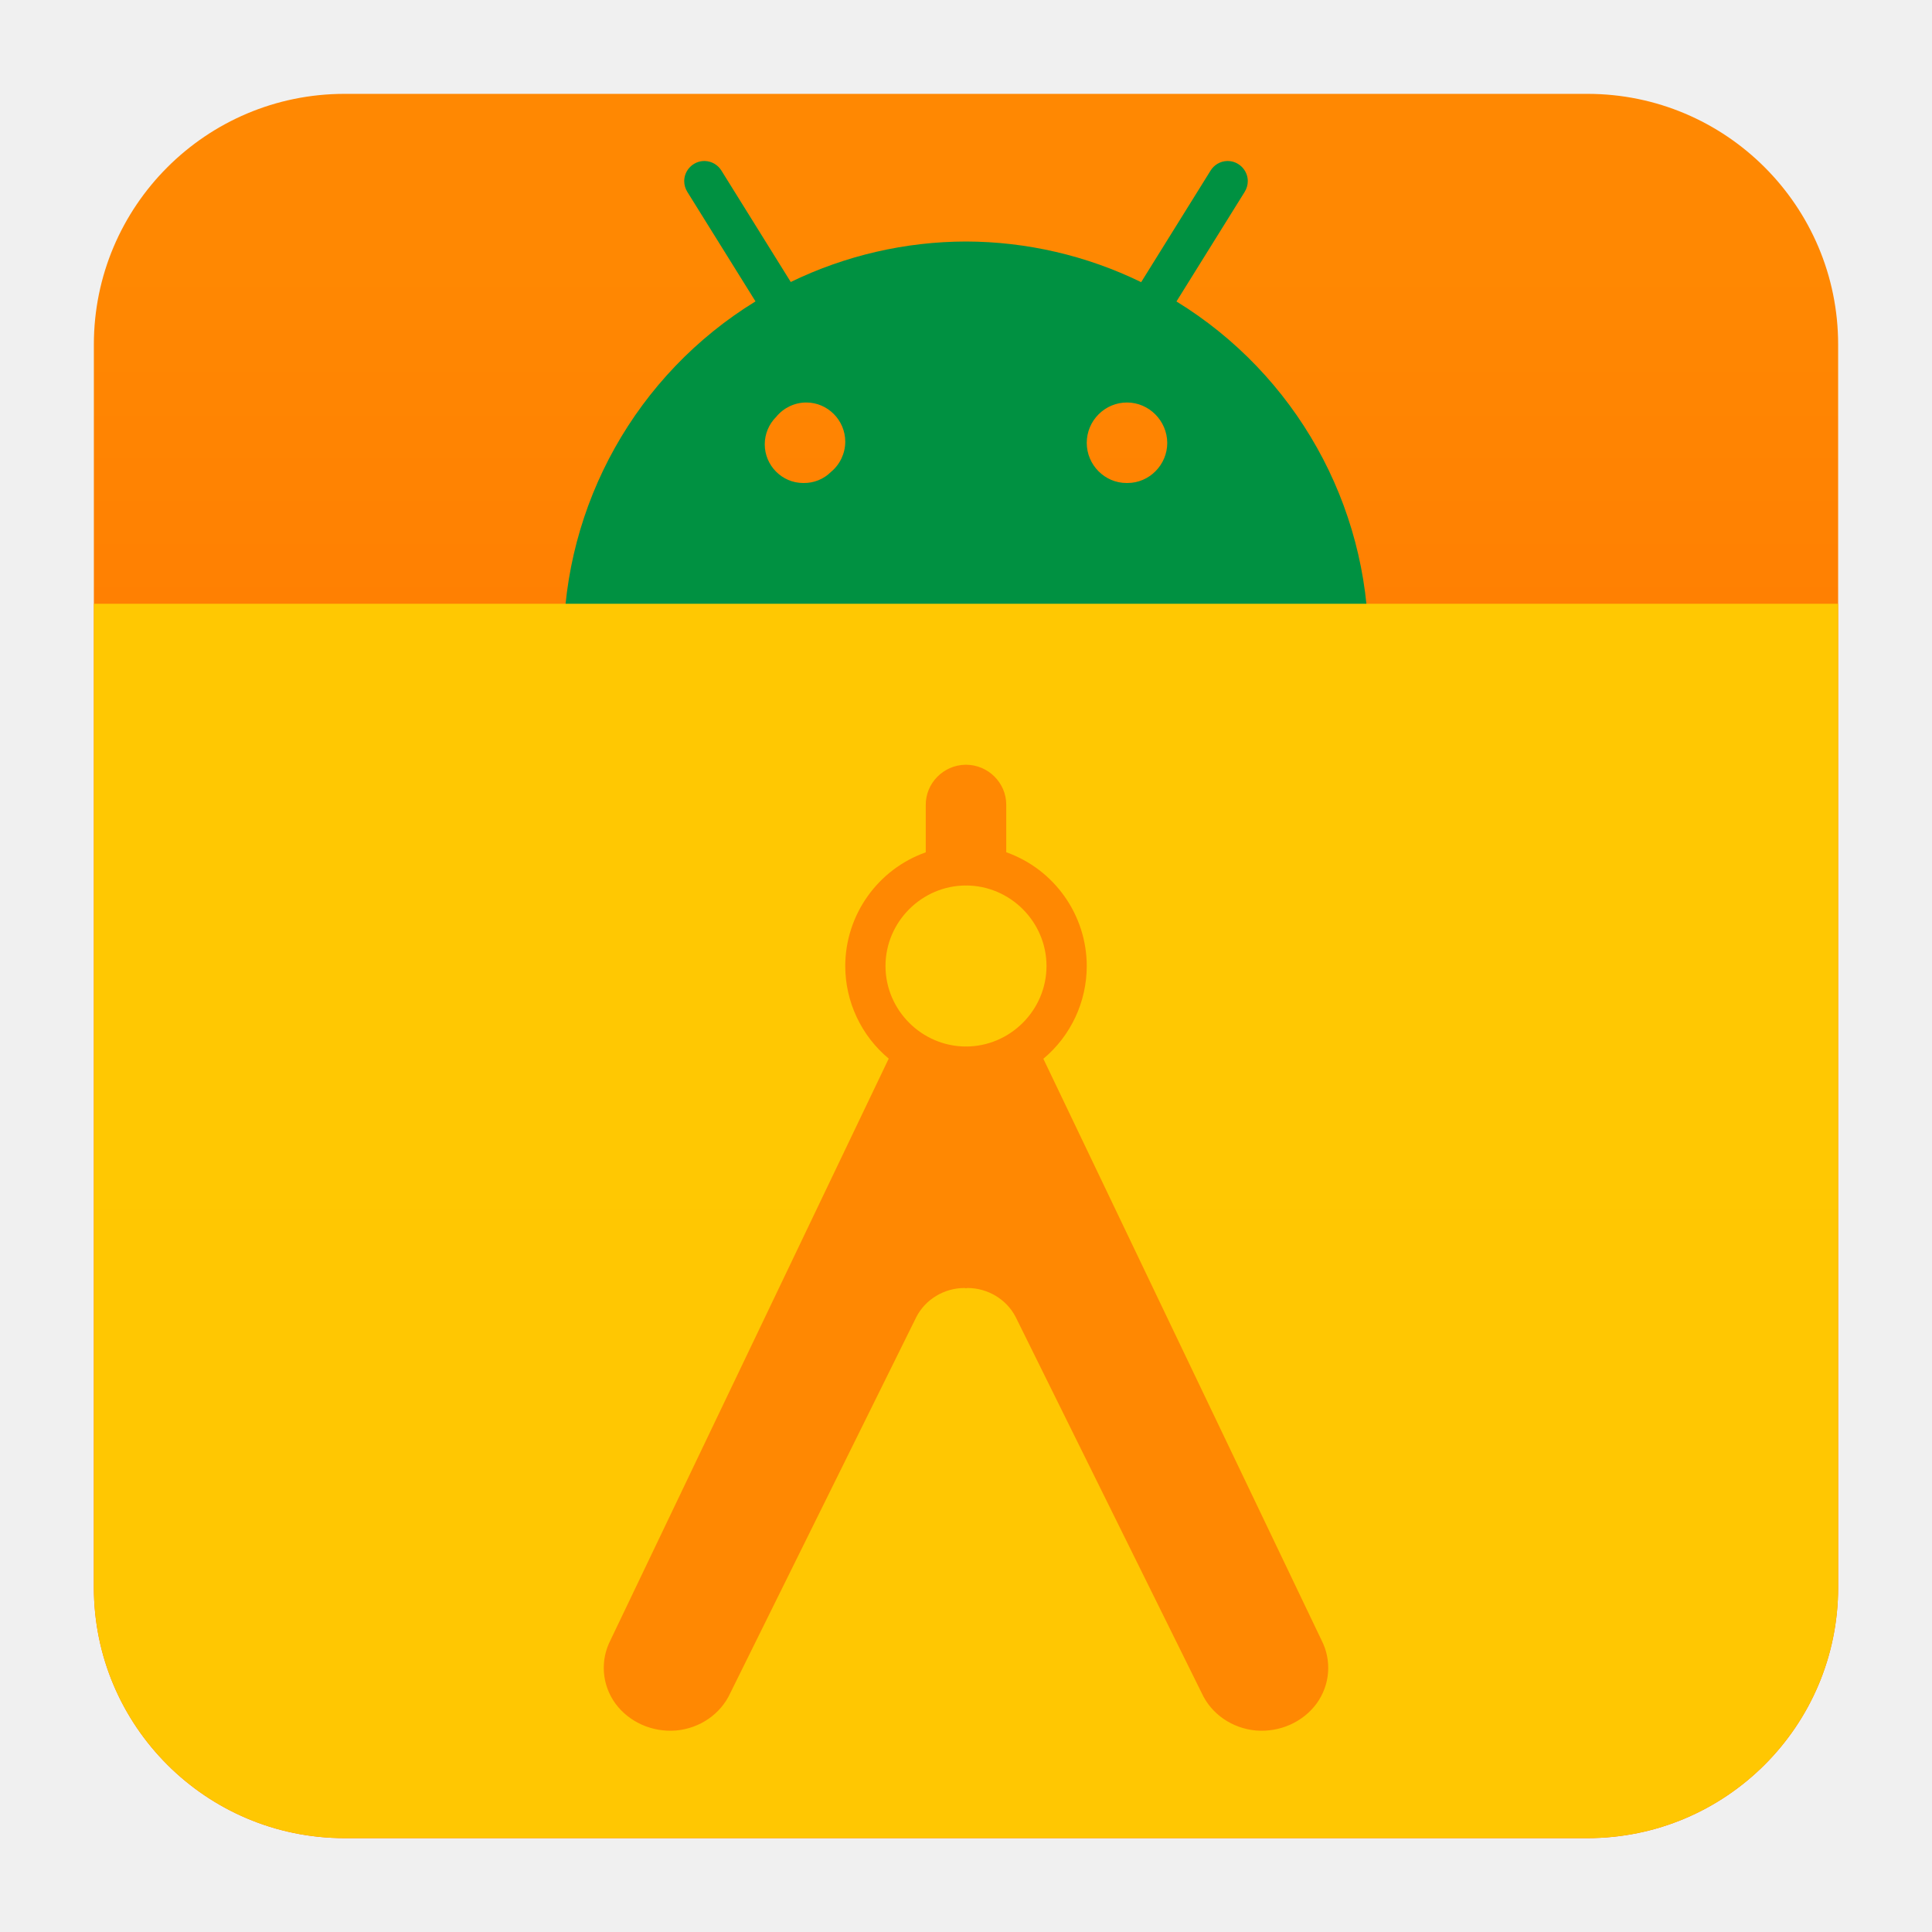
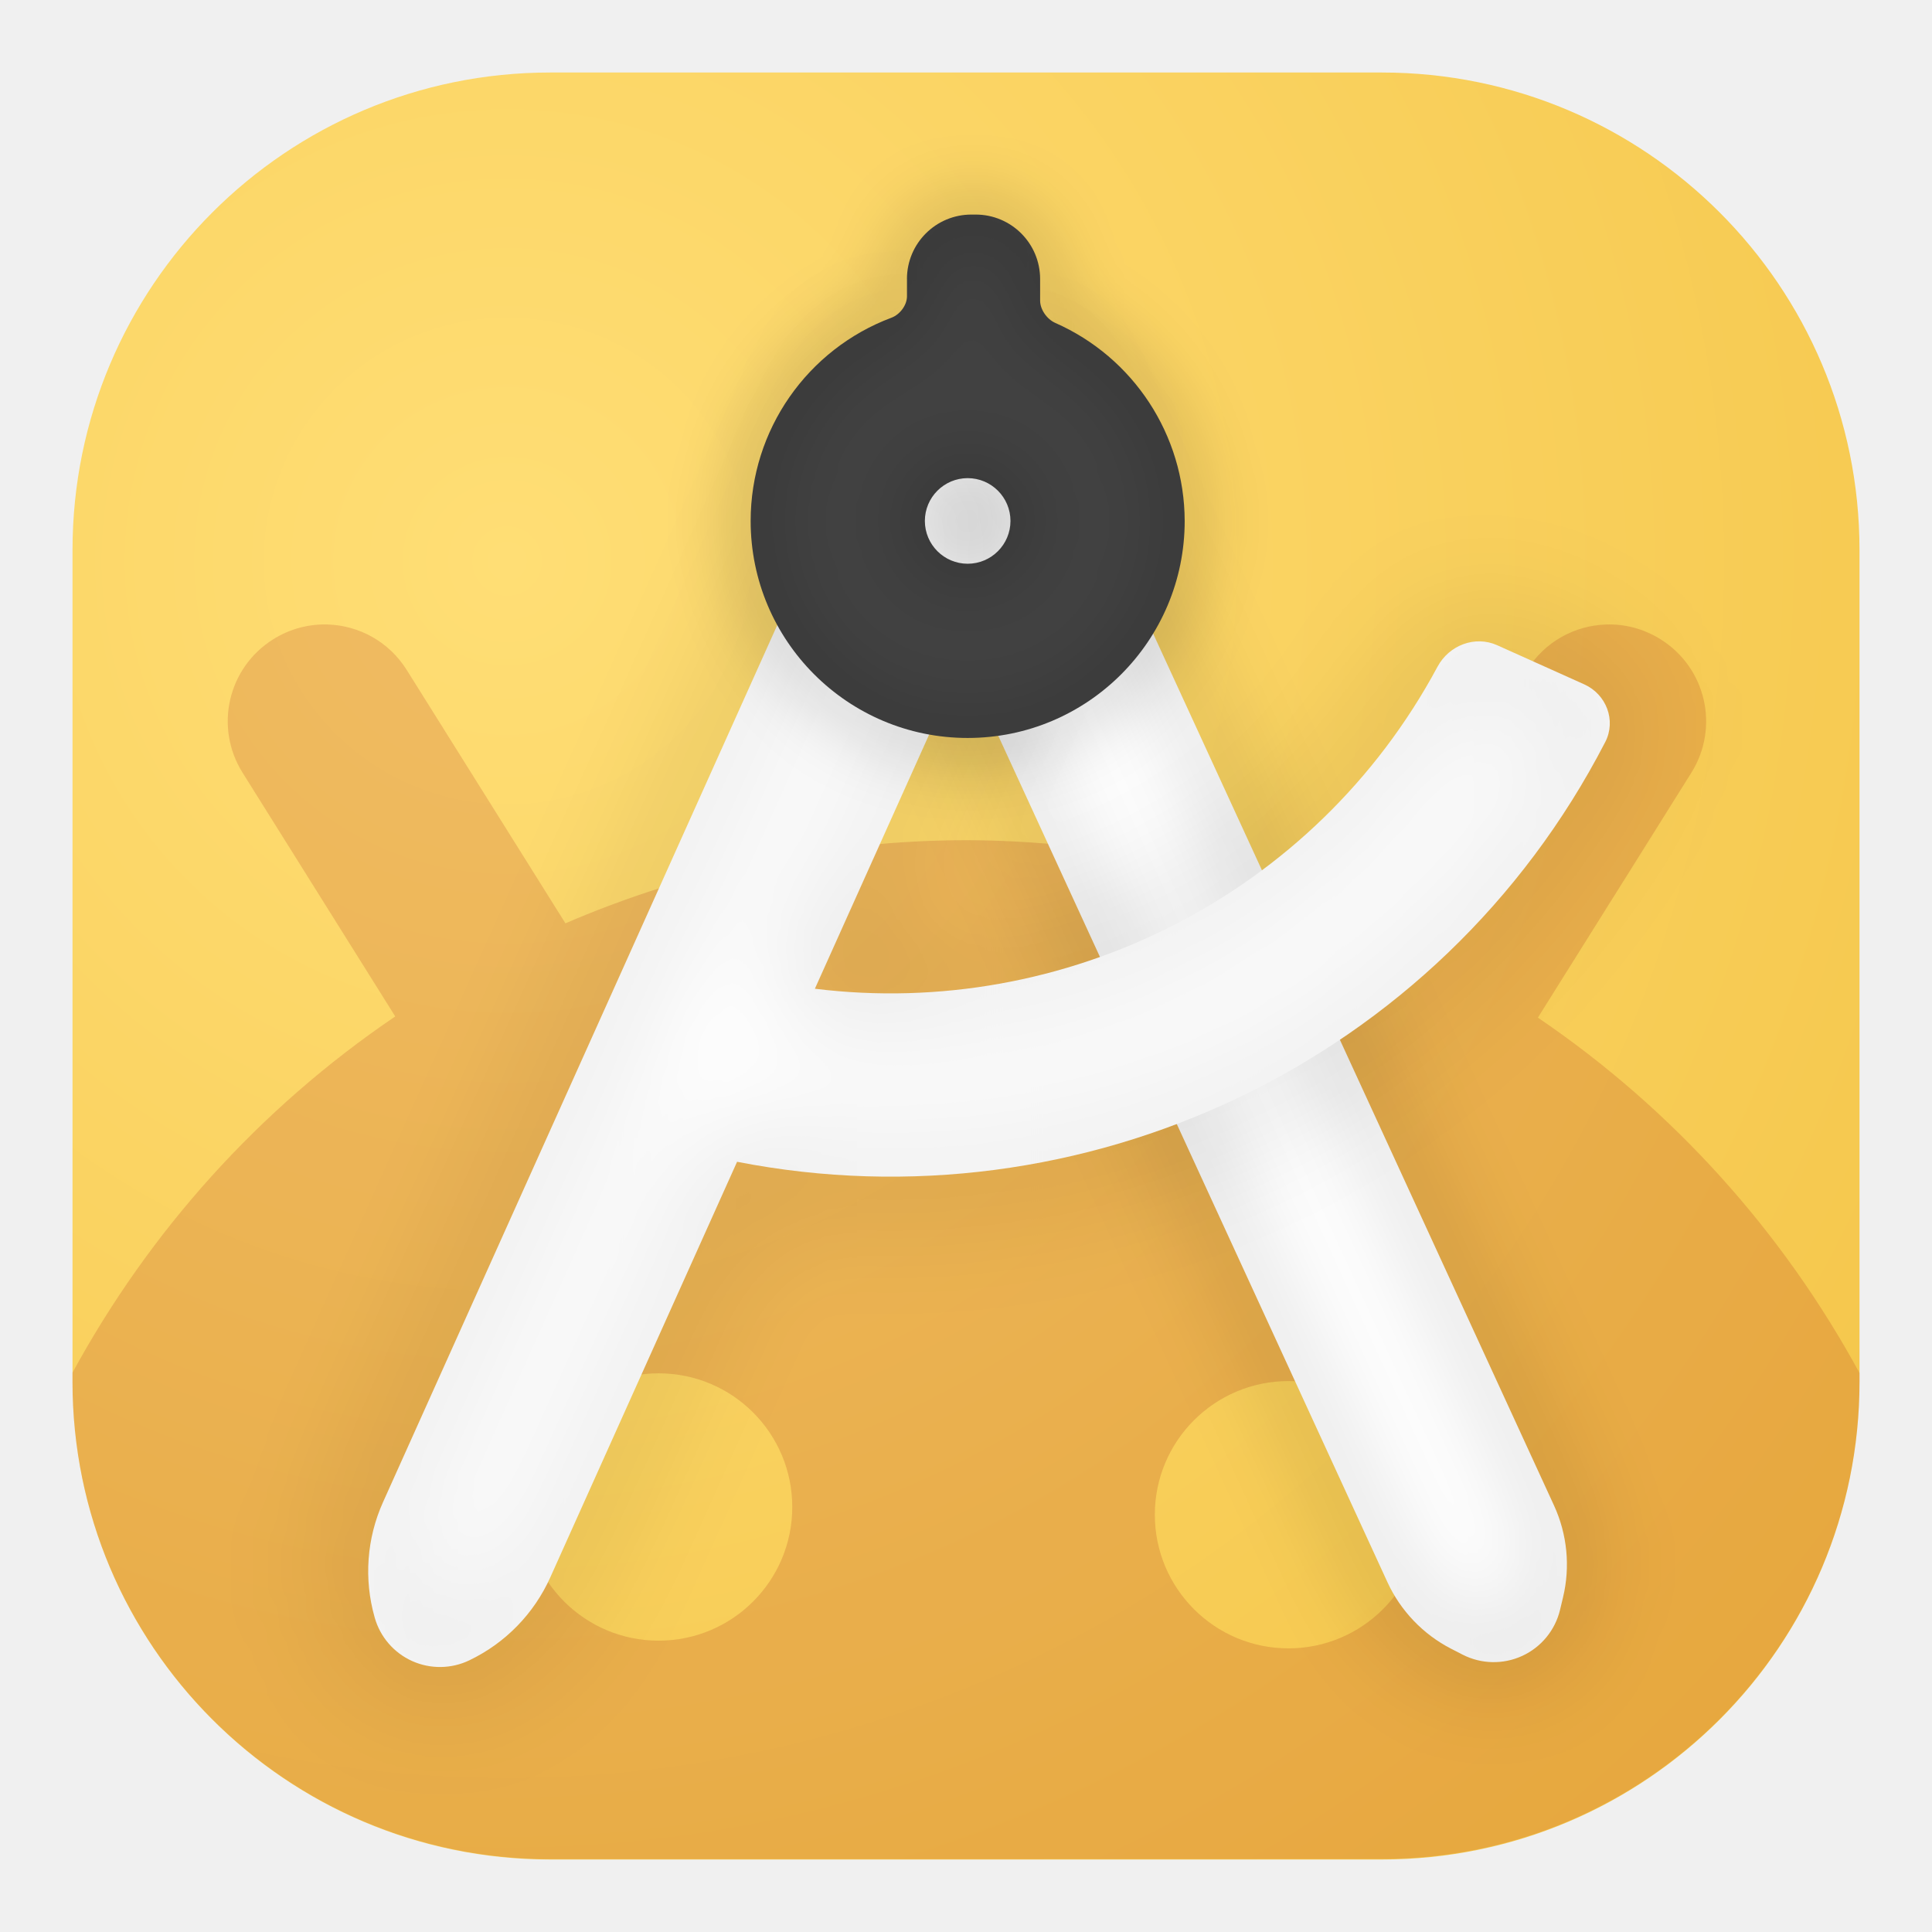
- <svg xmlns="http://www.w3.org/2000/svg" clip-rule="evenodd" fill-rule="evenodd" stroke-linejoin="round" stroke-miterlimit="2" viewBox="0 0 48 48">
-   <linearGradient id="a" x2="1" gradientTransform="matrix(0 -33.6872 33.6872 0 923.28 40.4502)" gradientUnits="userSpaceOnUse">
-     <stop stop-color="#ff6802" offset="0" />
-     <stop stop-color="#ff8802" offset="1" />
-   </linearGradient>
-   <linearGradient id="b" x2="1" gradientTransform="matrix(0 -23.8397 33.6872 0 923.28 41.9755)" gradientUnits="userSpaceOnUse">
-     <stop stop-color="#ffc702" offset="0" />
-     <stop stop-color="#ffc802" offset="1" />
-   </linearGradient>
-   <path d="m39.44 45.668h-30.88c-3.438 0-6.228-2.79-6.228-6.228v-30.88c0-3.438 2.79-6.228 6.228-6.228h30.88c3.438 0 6.228 2.79 6.228 6.228v30.88c0 3.438-2.79 6.228-6.228 6.228z" fill="url(#a)" />
-   <path d="m17.512 4h-.013c-.274 0-.5.226-.5.5 0 .095.028.189.079.27l1.692 2.718c-2.957 1.815-4.766 5.043-4.77 8.512 0 5.486 4.514 10 10 10s10-4.514 10-10c-.005-3.469-1.815-6.696-4.771-8.51l1.693-2.72c.051-.081.079-.175.079-.27 0-.274-.226-.5-.5-.5h-.013c-.17.005-.326.096-.414.242l-1.722 2.768c-1.356-.661-2.844-1.006-4.352-1.01-1.508.003-2.997.347-4.354 1.006l-1.72-2.764c-.088-.146-.244-.237-.414-.242zm10.5 8h-.024c-.542 0-.988-.45-.988-.997 0-.267.106-.523.295-.71.187-.188.441-.293.704-.293.547 0 .997.452 1.001 1.003 0 .547-.446.997-.988.997zm-8.046 0h-.011c-.524 0-.955-.433-.955-.96 0-.257.103-.504.285-.684.184-.225.458-.356.748-.356.53 0 .967.439.967.972 0 .291-.13.567-.354.752-.18.18-.426.28-.68.276z" fill="#009141" fill-rule="nonzero" />
-   <path d="m45.668 39.44c0 3.438-2.79 6.228-6.228 6.228h-30.88c-3.438 0-6.228-2.79-6.228-6.228v-24.44h43.336z" fill="url(#b)" />
-   <path d="m23.984 19c-.547.009-.991.462-.984 1.006v1.17c-1.194.422-1.998 1.557-2 2.824.001.889.397 1.732 1.08 2.301l-6.91 14.443c-.263.509-.218 1.113.119 1.58.342.463.915.718 1.508.67.593-.054 1.108-.41 1.346-.929l4.623-9.344c.223-.434.685-.719 1.193-.721.014 0 .027.006.041.006s.027-.006.041-.006c.508.002.97.287 1.193.721l4.623 9.344c.238.519.753.875 1.346.929.593.048 1.166-.207 1.508-.67.337-.467.382-1.071.119-1.58l-6.908-14.439c.683-.57 1.078-1.415 1.078-2.305-.001-1.267-.805-2.403-2-2.826v-1.168-.013c0-.545-.451-.993-1-.993zm.016 3c1.097 0 2 .903 2 2s-.903 2-2 2-2-.903-2-2 .903-2 2-2z" fill="#ff8802" fill-rule="nonzero" />
+ <svg xmlns="http://www.w3.org/2000/svg" xmlns:xlink="http://www.w3.org/1999/xlink" width="54" height="54" version="1.1" id="svg15">
+   <defs id="defs15">
+     <filter style="color-interpolation-filters:sRGB" id="filter23" x="-0.195" y="-0.162" width="1.391" height="1.324">
+       <feGaussianBlur stdDeviation="1.016" id="feGaussianBlur23" />
+     </filter>
+     <filter style="color-interpolation-filters:sRGB" id="filter21" x="-0.118" y="-0.113" width="1.236" height="1.226">
+       <feGaussianBlur stdDeviation="1.788" id="feGaussianBlur21" />
+     </filter>
+     <filter style="color-interpolation-filters:sRGB" id="filter22" x="-0.16" y="-0.087" width="1.32" height="1.174">
+       <feGaussianBlur stdDeviation="1.361" id="feGaussianBlur22" />
+     </filter>
+     <radialGradient xlink:href="#linearGradient17" id="radialGradient18" cx="19.367" cy="21.565" fx="19.367" fy="21.565" r="24.974" gradientUnits="userSpaceOnUse" gradientTransform="matrix(2.357956,1.361367,-1.361367,2.357956,3.058646,-55.64931)" />
+     <linearGradient id="linearGradient17">
+       <stop style="stop-color:#ffde75;stop-opacity:1;" offset="0" id="stop17" />
+       <stop style="stop-color:#f0bb37;stop-opacity:1;" offset="1" id="stop18" />
+     </linearGradient>
+   </defs>
+   <g id="g1" transform="translate(-5,-5)">
+     <path id="rect17" style="fill:url(#radialGradient18);stroke:#000000;stroke-width:0;stroke-linecap:round;stroke-linejoin:round" d="M 20.566,7.902 H 43.815 A 13.349,13.349 45 0 1 57.164,21.251 V 44.5 A 13.349,13.349 135 0 1 43.815,57.849 l -23.249,0 A 13.349,13.349 45 0 1 7.217,44.5 l 0,-23.249 A 13.349,13.349 135 0 1 20.566,7.902 Z" transform="translate(-0.1902526,-0.8752655)" />
+     <path id="rect17-20" style="opacity:0.257;mix-blend-mode:hard-light;fill:#623434;fill-opacity:1;stroke:#000000;stroke-width:0;stroke-linecap:round;stroke-linejoin:round" d="m 49.885,22.455 c -0.868,0.029 -1.706,0.477 -2.203,1.271 l -4.453,7.111 c -3.542,-1.534 -7.361,-2.343 -11.23,-2.354 -3.856,0.007 -7.662,0.804 -11.195,2.324 l -4.436,-7.082 c -0.498,-0.794 -1.333,-1.24 -2.201,-1.27 -0.521,-0.018 -1.053,0.114 -1.529,0.412 -1.271,0.796 -1.654,2.461 -0.857,3.732 l 4.266,6.811 C 12.232,35.995 9.169,39.429 7.025,43.369 V 43.625 A 13.349,13.349 0 0 0 20.254,56.963 c 8.606,10e-4 16.038,-2.46e-4 23.545,-0.006 A 13.349,13.349 0 0 0 56.975,43.625 v -0.248 c -2.137,-3.929 -5.192,-7.353 -8.99,-9.934 l 4.287,-6.842 c 0.796,-1.271 0.414,-2.936 -0.857,-3.732 -0.477,-0.299 -1.008,-0.432 -1.529,-0.414 z M 23.41,43.385 a 3.736,3.736 0 0 1 3.734,3.736 3.736,3.736 0 0 1 -3.734,3.736 3.736,3.736 0 0 1 -3.736,-3.736 3.736,3.736 0 0 1 3.736,-3.736 z m 17.604,0.217 a 3.736,3.736 0 0 1 3.734,3.734 3.736,3.736 0 0 1 -3.734,3.736 3.736,3.736 0 0 1 -3.736,-3.736 3.736,3.736 0 0 1 3.736,-3.734 z" />
+     <path style="fill:#ffffff;fill-opacity:1;stroke:none;stroke-width:0.462;stroke-linecap:round;stroke-linejoin:round;stroke-dasharray:none;stroke-opacity:1" d="m 29.087,16.099 15.668,34.077 a 4.229,4.229 46.238 0 0 1.911,1.996 l 0.339,0.174 a 2.041,2.041 155.327 0 0 2.916,-1.34 l 0.089,-0.372 A 4.225,4.225 84.397 0 0 49.741,47.884 L 34.073,13.807 Z" id="path15-3" transform="matrix(0.9340559,0,0,0.9340559,1.97471,2.353346)" />
+     <path style="fill:none;fill-opacity:1;stroke:#000000;stroke-width:0.2;stroke-linecap:round;stroke-linejoin:round;stroke-dasharray:none;stroke-opacity:1;filter:url(#filter22)" d="m 29.087,16.099 15.668,34.077 a 4.229,4.229 46.238 0 0 1.911,1.996 l 0.339,0.174 a 2.041,2.041 155.327 0 0 2.916,-1.34 l 0.089,-0.372 A 4.225,4.225 84.397 0 0 49.741,47.884 L 34.073,13.807 Z" id="path15-3-2" transform="matrix(0.9340559,0,0,0.9340559,1.97191,2.352022)" />
+     <path id="path15" style="fill:#ffffff;fill-opacity:1;stroke:none;stroke-width:0.462;stroke-linecap:round;stroke-linejoin:round;stroke-dasharray:none;stroke-opacity:1" d="M 29.923,13.918 14.699,47.786 a 5.035,5.035 94.16 0 0 -0.25,3.442 l 0.004,0.015 a 2.028,2.028 24.181 0 0 2.832,1.272 l 0.012,-0.006 a 5.041,5.041 134.226 0 0 2.408,-2.474 L 25.295,37.598 c 10.31,2.019 21.011,-2.937 25.978,-12.559 0.334,-0.647 0.034,-1.43 -0.63,-1.728 l -2.603,-1.17 c -0.664,-0.299 -1.441,5.98e-4 -1.785,0.642 -3.682,6.86 -11.177,10.56 -18.632,9.637 l 7.306,-16.253 z" transform="matrix(0.9340559,0,0,0.9340559,1.97471,2.353346)" />
+     <path id="path15-7" style="fill:none;fill-opacity:1;stroke:#000000;stroke-width:0.2;stroke-linecap:round;stroke-linejoin:round;stroke-dasharray:none;stroke-opacity:1;filter:url(#filter21)" d="M 29.923,13.918 14.699,47.786 a 5.035,5.035 94.16 0 0 -0.25,3.442 l 0.004,0.015 a 2.028,2.028 24.181 0 0 2.832,1.272 l 0.012,-0.006 a 5.041,5.041 134.226 0 0 2.408,-2.474 L 25.295,37.598 c 10.31,2.019 21.011,-2.937 25.978,-12.559 0.334,-0.647 0.034,-1.43 -0.63,-1.728 l -2.603,-1.17 c -0.664,-0.299 -1.441,5.98e-4 -1.785,0.642 -3.682,6.86 -11.177,10.56 -18.632,9.637 l 7.306,-16.253 z" transform="matrix(0.9340559,0,0,0.9340559,1.97191,2.352022)" />
+     <path id="path17" style="fill:#414141;fill-opacity:1;stroke:none;stroke-width:0.581;stroke-linecap:round;stroke-linejoin:round;stroke-dasharray:none;stroke-opacity:1" d="m 30.379,11.182 v 0.516 c 0,0.269 -0.211,0.547 -0.463,0.642 -2.519,0.943 -4.215,3.359 -4.215,6.082 2.91e-4,3.586 2.908,6.494 6.494,6.494 3.586,-2.91e-4 6.494,-2.908 6.494,-6.494 -0.007,-2.581 -1.538,-4.896 -3.873,-5.926 -0.247,-0.109 -0.453,-0.398 -0.453,-0.668 V 11.182 A 1.928,1.928 45 0 0 32.435,9.254 h -0.129 a 1.928,1.928 135 0 0 -1.928,1.928 z m 1.816,5.959 c 0.707,7.61e-4 1.28,0.574 1.281,1.281 -7.61e-4,0.707 -0.574,1.28 -1.281,1.281 -0.707,-7.61e-4 -1.28,-0.574 -1.281,-1.281 7.61e-4,-0.707 0.574,-1.28 1.281,-1.281 z" transform="matrix(0.9340559,0,0,0.9340559,1.97471,2.353346)" />
+     <path id="path17-9" style="fill:none;fill-opacity:1;stroke:#000000;stroke-width:0.2;stroke-linecap:round;stroke-linejoin:round;stroke-dasharray:none;stroke-opacity:1;filter:url(#filter23)" d="m 30.379,11.182 v 0.516 c 0,0.269 -0.211,0.547 -0.463,0.642 -2.519,0.943 -4.215,3.359 -4.215,6.082 2.91e-4,3.586 2.908,6.494 6.494,6.494 3.586,-2.91e-4 6.494,-2.908 6.494,-6.494 -0.007,-2.581 -1.538,-4.896 -3.873,-5.926 -0.247,-0.109 -0.453,-0.398 -0.453,-0.668 V 11.182 A 1.928,1.928 45 0 0 32.435,9.254 h -0.129 a 1.928,1.928 135 0 0 -1.928,1.928 z m 1.816,5.959 c 0.707,7.61e-4 1.28,0.574 1.281,1.281 -7.61e-4,0.707 -0.574,1.28 -1.281,1.281 -0.707,-7.61e-4 -1.28,-0.574 -1.281,-1.281 7.61e-4,-0.707 0.574,-1.28 1.281,-1.281 z" transform="matrix(0.9340559,0,0,0.9340559,1.97471,2.353346)" />
+   </g>
</svg>
